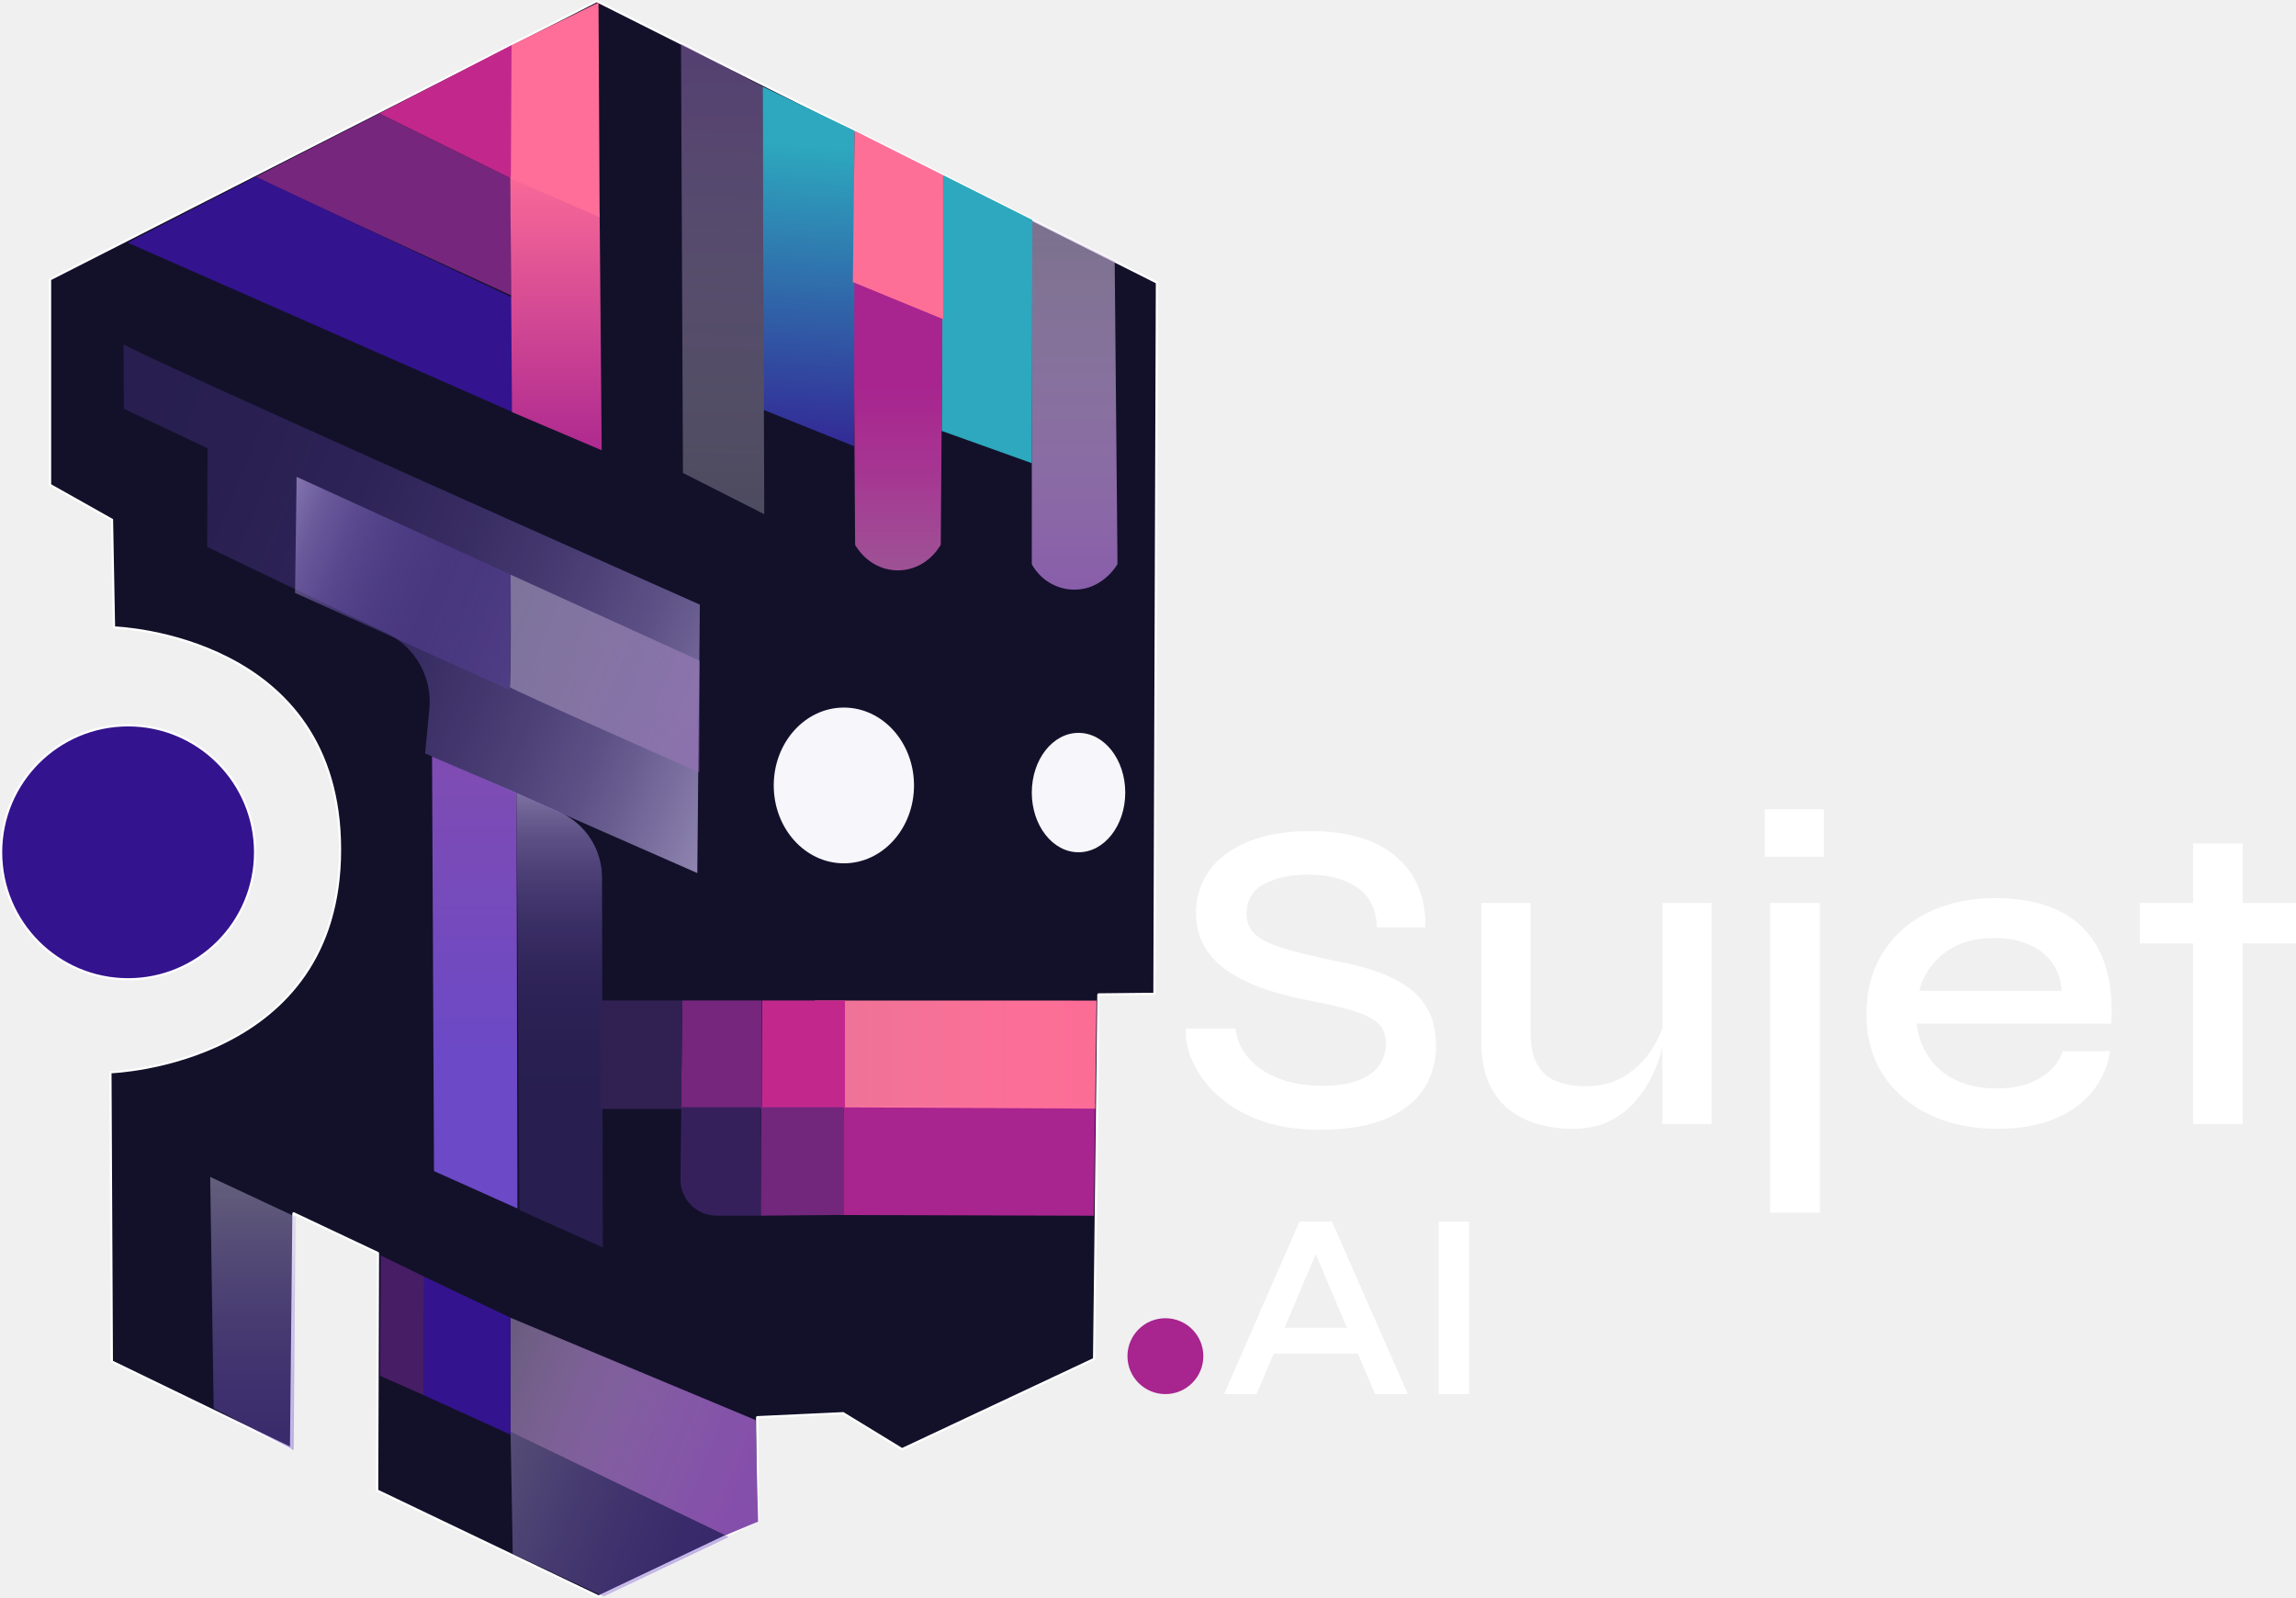
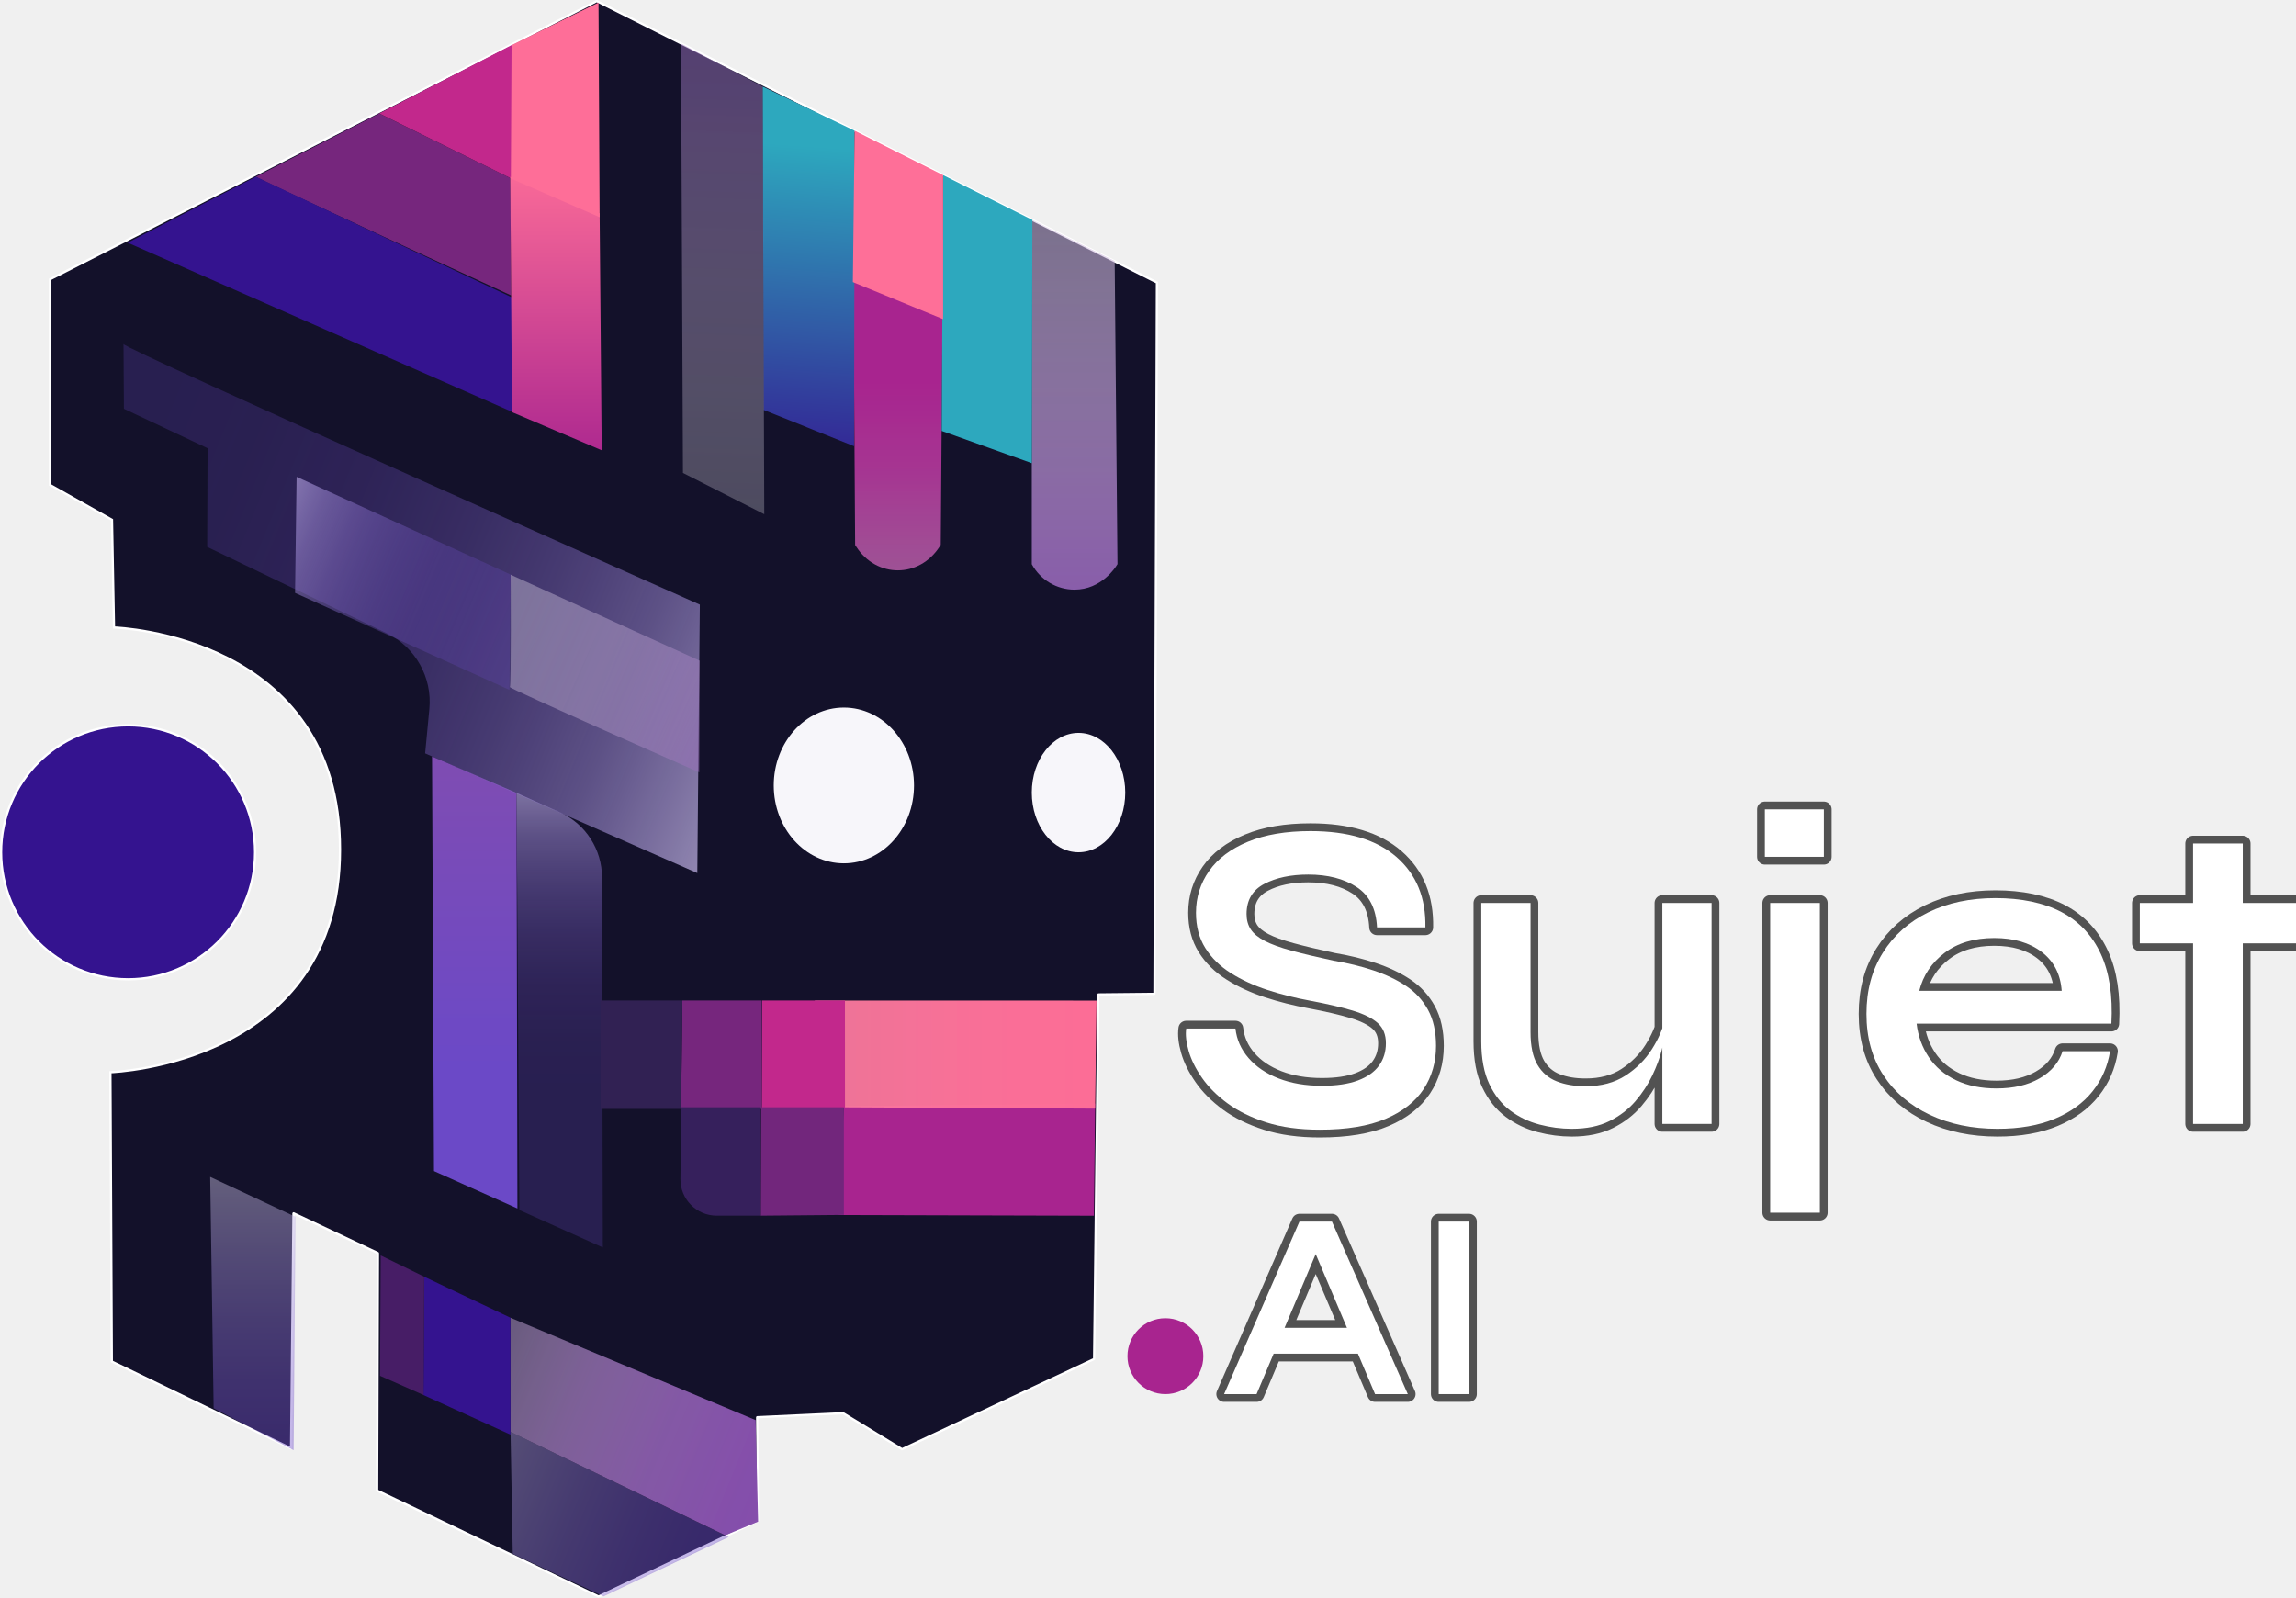
- <svg xmlns="http://www.w3.org/2000/svg" xmlns:xlink="http://www.w3.org/1999/xlink" id="Layer_2" data-name="Layer 2" viewBox="0 0 1034.85 720.08">
+ <svg xmlns="http://www.w3.org/2000/svg" xmlns:ns1="https://boxy-svg.com" id="Layer_2" data-name="Layer 2" viewBox="0 0 1034.85 720.08">
  <defs>
    <style>      .cls-1 {        fill: url(#linear-gradient-3);        opacity: .42;      }      .cls-1, .cls-2, .cls-3, .cls-4, .cls-5, .cls-6, .cls-7, .cls-8, .cls-9, .cls-10, .cls-11, .cls-12, .cls-13, .cls-14, .cls-15, .cls-16, .cls-17, .cls-18, .cls-19, .cls-20, .cls-21, .cls-22, .cls-23, .cls-24, .cls-25, .cls-26, .cls-27, .cls-28, .cls-29 {        stroke-width: 0px;      }      .cls-1, .cls-30, .cls-29 {        isolation: isolate;      }      .cls-2 {        fill: url(#linear-gradient);      }      .cls-3 {        fill: url(#linear-gradient-11);      }      .cls-4 {        fill: url(#linear-gradient-12);      }      .cls-5 {        fill: url(#linear-gradient-13);      }      .cls-6 {        fill: url(#linear-gradient-10);      }      .cls-7 {        fill: url(#linear-gradient-16);      }      .cls-8 {        fill: url(#linear-gradient-15);      }      .cls-9 {        fill: url(#linear-gradient-14);      }      .cls-31, .cls-32 {        stroke: #fff;        stroke-miterlimit: 10;      }      .cls-31, .cls-20 {        fill: #34138f;      }      .cls-32 {        fill: #13112a;      }      .cls-10 {        fill: url(#linear-gradient-2);      }      .cls-11 {        fill: url(#linear-gradient-8);      }      .cls-12 {        fill: url(#linear-gradient-9);      }      .cls-13 {        fill: url(#linear-gradient-7);      }      .cls-14 {        fill: url(#linear-gradient-5);      }      .cls-15 {        fill: url(#linear-gradient-6);      }      .cls-16 {        fill: #f7f6fa;      }      .cls-17 {        fill: #471d66;      }      .cls-18 {        fill: #76267d;      }      .cls-19 {        fill: #72267c;      }      .cls-21 {        fill: #2da8be;      }      .cls-22 {        fill: #36205c;      }      .cls-23 {        fill: #c2288c;      }      .cls-24 {        fill: #a8248f;      }      .cls-25 {        fill: #312153;      }      .cls-26 {        fill: #fff;      }      .cls-27 {        fill: #fe6e98;      }      .cls-28 {        fill: #fe6f98;      }      .cls-29 {        fill: url(#linear-gradient-4);        opacity: .41;      }    </style>
    <linearGradient id="linear-gradient" x1="518.69" y1="917.51" x2="332.73" y2="911.08" gradientTransform="translate(0 1137.61) scale(1 -1)" gradientUnits="userSpaceOnUse">
      <stop offset="0" stop-color="#986dbb" stop-opacity=".49" />
      <stop offset="1" stop-color="#f7f6fa" stop-opacity="0" />
    </linearGradient>
    <linearGradient id="linear-gradient-2" x1="392.95" y1="920.1" x2="341.58" y2="918.32" gradientTransform="translate(0 1137.61) scale(1 -1)" gradientUnits="userSpaceOnUse">
      <stop offset="0" stop-color="#986dbb" stop-opacity=".41" />
      <stop offset="1" stop-color="#f7f6fa" stop-opacity=".44" />
    </linearGradient>
    <linearGradient id="linear-gradient-3" x1="113.98" y1="467.97" x2="113.98" y2="638.84" gradientTransform="translate(0 1137.61) scale(1 -1)" gradientUnits="userSpaceOnUse">
      <stop offset="0" stop-color="#6b49c7" />
-       <stop offset=".12" stop-color="#6f4ec8" />
-       <stop offset=".27" stop-color="#7c5dcd" />
-       <stop offset=".44" stop-color="#9077d5" />
-       <stop offset=".62" stop-color="#ad9be0" />
-       <stop offset=".81" stop-color="#d3c9ee" />
+       <stop offset="0.12" stop-color="#6f4ec8" />
+       <stop offset="0.27" stop-color="#7c5dcd" />
+       <stop offset="0.44" stop-color="#9077d5" />
+       <stop offset="0.62" stop-color="#ad9be0" />
+       <stop offset="0.81" stop-color="#d3c9ee" />
      <stop offset="1" stop-color="#fff" />
    </linearGradient>
-     <linearGradient id="linear-gradient-4" x1="325.99" y1="424.75" x2="167.65" y2="489.04" xlink:href="#linear-gradient-3" />
+     <linearGradient id="linear-gradient-4" x1="325.99" y1="424.75" x2="167.65" y2="489.04" href="#linear-gradient-3" />
    <linearGradient id="linear-gradient-5" x1="353.96" y1="464" x2="153.36" y2="545.46" gradientTransform="translate(0 1137.61) scale(1 -1)" gradientUnits="userSpaceOnUse">
      <stop offset="0" stop-color="#854dac" />
-       <stop offset=".12" stop-color="#8852ae" stop-opacity=".97" />
-       <stop offset=".28" stop-color="#9362b6" stop-opacity=".88" />
-       <stop offset=".46" stop-color="#a67dc2" stop-opacity=".73" />
-       <stop offset=".64" stop-color="#bfa2d3" stop-opacity=".52" />
-       <stop offset=".84" stop-color="#dfd1e9" stop-opacity=".26" />
+       <stop offset="0.12" stop-color="#8852ae" stop-opacity=".97" />
+       <stop offset="0.28" stop-color="#9362b6" stop-opacity=".88" />
+       <stop offset="0.46" stop-color="#a67dc2" stop-opacity=".73" />
+       <stop offset="0.64" stop-color="#bfa2d3" stop-opacity=".52" />
+       <stop offset="0.84" stop-color="#dfd1e9" stop-opacity=".26" />
      <stop offset="1" stop-color="#fff" stop-opacity="0" />
    </linearGradient>
    <linearGradient id="linear-gradient-6" x1="213.97" y1="656.15" x2="213.97" y2="838.16" gradientTransform="translate(0 1137.61) scale(1 -1)" gradientUnits="userSpaceOnUse">
      <stop offset="0" stop-color="#6b49c7" />
      <stop offset="1" stop-color="#854dac" />
    </linearGradient>
    <linearGradient id="linear-gradient-7" x1="252.26" y1="638.94" x2="252.26" y2="827.34" gradientTransform="translate(0 1137.61) scale(1 -1)" gradientUnits="userSpaceOnUse">
      <stop offset="0" stop-color="#6b49c7" stop-opacity=".24" />
-       <stop offset=".15" stop-color="#6d4bc7" stop-opacity=".25" />
-       <stop offset=".29" stop-color="#7353ca" stop-opacity=".28" />
-       <stop offset=".41" stop-color="#7e61ce" stop-opacity=".34" />
-       <stop offset=".53" stop-color="#8e74d4" stop-opacity=".42" />
-       <stop offset=".65" stop-color="#a28ddb" stop-opacity=".52" />
-       <stop offset=".76" stop-color="#bbabe5" stop-opacity=".65" />
-       <stop offset=".88" stop-color="#d8cff0" stop-opacity=".8" />
-       <stop offset=".98" stop-color="#f9f8fc" stop-opacity=".97" />
+       <stop offset="0.15" stop-color="#6d4bc7" stop-opacity=".25" />
+       <stop offset="0.29" stop-color="#7353ca" stop-opacity=".28" />
+       <stop offset="0.41" stop-color="#7e61ce" stop-opacity=".34" />
+       <stop offset="0.53" stop-color="#8e74d4" stop-opacity=".42" />
+       <stop offset="0.65" stop-color="#a28ddb" stop-opacity=".52" />
+       <stop offset="0.76" stop-color="#bbabe5" stop-opacity=".65" />
+       <stop offset="0.88" stop-color="#d8cff0" stop-opacity=".8" />
+       <stop offset="0.98" stop-color="#f9f8fc" stop-opacity=".97" />
      <stop offset="1" stop-color="#fff" />
    </linearGradient>
-     <linearGradient id="linear-gradient-8" x1="40.43" y1="922.01" x2="410.92" y2="771.6" xlink:href="#linear-gradient-7" />
-     <linearGradient id="linear-gradient-9" x1="239.39" y1="850.31" x2="83.4" y2="916.17" xlink:href="#linear-gradient-7" />
+     <linearGradient id="linear-gradient-8" x1="40.43" y1="922.01" x2="410.92" y2="771.6" href="#linear-gradient-7" />
+     <linearGradient id="linear-gradient-9" x1="239.39" y1="850.31" x2="83.4" y2="916.17" href="#linear-gradient-7" />
    <linearGradient id="linear-gradient-10" x1="347.54" y1="800.19" x2="204" y2="864.76" gradientTransform="translate(0 1137.61) scale(1 -1)" gradientUnits="userSpaceOnUse">
      <stop offset="0" stop-color="#854dac" stop-opacity=".48" />
-       <stop offset=".53" stop-color="#ccb4dc" stop-opacity=".39" />
+       <stop offset="0.53" stop-color="#ccb4dc" stop-opacity=".39" />
      <stop offset="1" stop-color="#fff" stop-opacity=".33" />
    </linearGradient>
    <linearGradient id="linear-gradient-11" x1="520.85" y1="662.28" x2="-111.75" y2="662.28" gradientTransform="translate(0 1137.61) scale(1 -1)" gradientUnits="userSpaceOnUse">
      <stop offset="0" stop-color="#fe6c96" />
-       <stop offset=".12" stop-color="#fe7199" stop-opacity=".98" />
-       <stop offset=".28" stop-color="#fe7fa3" stop-opacity=".91" />
-       <stop offset=".46" stop-color="#fe97b4" stop-opacity=".8" />
-       <stop offset=".66" stop-color="#feb8cc" stop-opacity=".65" />
-       <stop offset=".87" stop-color="#fee2ea" stop-opacity=".46" />
+       <stop offset="0.12" stop-color="#fe7199" stop-opacity=".98" />
+       <stop offset="0.28" stop-color="#fe7fa3" stop-opacity=".91" />
+       <stop offset="0.46" stop-color="#fe97b4" stop-opacity=".8" />
+       <stop offset="0.66" stop-color="#feb8cc" stop-opacity=".65" />
+       <stop offset="0.87" stop-color="#fee2ea" stop-opacity=".46" />
      <stop offset="1" stop-color="#fff" stop-opacity=".33" />
    </linearGradient>
    <linearGradient id="linear-gradient-12" x1="484.35" y1="829.74" x2="484.35" y2="1124.76" gradientTransform="translate(0 1137.61) scale(1 -1)" gradientUnits="userSpaceOnUse">
      <stop offset="0" stop-color="#854dac" />
      <stop offset="1" stop-color="#f7f6fa" stop-opacity=".34" />
    </linearGradient>
    <linearGradient id="linear-gradient-13" x1="404.72" y1="965.57" x2="404.72" y2="759.22" gradientTransform="translate(0 1137.61) scale(1 -1)" gradientUnits="userSpaceOnUse">
      <stop offset="0" stop-color="#a8248f" />
-       <stop offset=".19" stop-color="#af3798" stop-opacity=".94" />
-       <stop offset=".47" stop-color="#c26bb3" stop-opacity=".78" />
-       <stop offset=".82" stop-color="#e2c0de" stop-opacity=".51" />
+       <stop offset="0.19" stop-color="#af3798" stop-opacity=".94" />
+       <stop offset="0.47" stop-color="#c26bb3" stop-opacity=".78" />
+       <stop offset="0.82" stop-color="#e2c0de" stop-opacity=".51" />
      <stop offset="1" stop-color="#f7f6fa" stop-opacity=".34" />
    </linearGradient>
    <linearGradient id="linear-gradient-14" x1="368.19" y1="1071.6" x2="357.03" y2="914.43" gradientTransform="translate(0 1137.61) scale(1 -1)" gradientUnits="userSpaceOnUse">
      <stop offset="0" stop-color="#2da8be" />
      <stop offset="1" stop-color="#34138f" />
    </linearGradient>
    <linearGradient id="linear-gradient-15" x1="329.55" y1="1123.92" x2="321.85" y2="899.6" gradientTransform="translate(0 1137.61) scale(1 -1)" gradientUnits="userSpaceOnUse">
      <stop offset="0" stop-color="#986dbb" stop-opacity=".49" />
      <stop offset="1" stop-color="#f7f6fa" stop-opacity=".25" />
    </linearGradient>
    <linearGradient id="linear-gradient-16" x1="250.59" y1="1067.63" x2="250.59" y2="923.62" gradientTransform="translate(0 1137.61) scale(1 -1)" gradientUnits="userSpaceOnUse">
      <stop offset="0" stop-color="#fe6e98" />
      <stop offset="1" stop-color="#a8248f" />
    </linearGradient>
+     <radialGradient gradientUnits="userSpaceOnUse" cx="590.872" cy="441.89" r="56.378" id="gradient-7">
+       <stop offset="0" style="stop-color: rgb(0% 0% 0%)" />
+       <stop offset="1" style="stop-color: rgb(0% 0% 0%)" />
+     </radialGradient>
+     <radialGradient gradientUnits="userSpaceOnUse" cx="719.55" cy="457.89" r="51.9" id="gradient-8">
+       <stop offset="0" style="stop-color: rgb(0% 0% 0%)" />
+       <stop offset="1" style="stop-color: rgb(0% 0% 0%)" />
+     </radialGradient>
+     <radialGradient gradientUnits="userSpaceOnUse" cx="808.75" cy="455.69" r="13.3" id="gradient-9">
+       <stop offset="0" style="stop-color: rgb(0% 0% 0%)" />
+       <stop offset="1" style="stop-color: rgb(0% 0% 0%)" />
+     </radialGradient>
+     <radialGradient gradientUnits="userSpaceOnUse" cx="896.524" cy="456.79" r="55.274" id="gradient-10">
+       <stop offset="0" style="stop-color: rgb(0% 0% 0%)" />
+       <stop offset="1" style="stop-color: rgb(0% 0% 0%)" />
+     </radialGradient>
+     <radialGradient gradientUnits="userSpaceOnUse" cx="999.65" cy="443.39" r="35.2" id="gradient-11">
+       <stop offset="0" style="stop-color: rgb(0% 0% 0%)" />
+       <stop offset="1" style="stop-color: rgb(0% 0% 0%)" />
+     </radialGradient>
+     <radialGradient gradientUnits="userSpaceOnUse" cx="593.13" cy="589.47" r="41.4" id="gradient-12">
+       <stop offset="0" style="stop-color: rgb(0% 0% 0%)" />
+       <stop offset="1" style="stop-color: rgb(0% 0% 0%)" />
+     </radialGradient>
+     <radialGradient gradientUnits="userSpaceOnUse" cx="655.29" cy="589.47" r="6.84" id="gradient-13">
+       <stop offset="0" style="stop-color: rgb(0% 0% 0%)" />
+       <stop offset="1" style="stop-color: rgb(0% 0% 0%)" />
+     </radialGradient>
+     <ns1:export>
+       <ns1:file format="svg" />
+     </ns1:export>
  </defs>
  <g id="Layer_1-2" data-name="Layer 1">
    <path class="cls-2" d="M344.27,172.49h159.39v101.81h-135.45c-13.22,0-23.94-10.72-23.94-23.94v-77.89h0v.02Z" />
    <polygon class="cls-10" points="344.25 184.77 344.83 234.24 390.44 252.03 384.55 203.71 344.25 184.77" />
    <path class="cls-32" d="M22.56,218.51v-92.62L268.94.5h.04l252.47,126.84v.04l-1.12,320.53s0,.04-.04.04l-25.18.26s-.04,0-.04.04l-1.94,164.26s0,.02-.02.04l-86.51,40.63h-.04l-26.53-16.21h0l-38.73,1.8s-.04,0-.04.04l.36,46.62s0,.02-.02.04l-71.78,34.1h-.04l-99.79-47.74s-.02,0,0-.04l.36-106.96s0-.02-.02-.04l-38-17.93s-.04,0-.06.04l-1.08,105.82s-.02.04-.06.04l-80.72-39.09v-.04l-.64-130.32v-.04c1.62-.06,103.48-3.87,103.48-100.33s-100.27-100.05-101.87-100.11v-.04l-.9-48.48v-.02l-27.93-15.73v-.06Z" />
    <polygon class="cls-1" points="94.74 530.46 133.21 548.45 132.34 653.63 96.3 634.72 94.74 530.46" />
    <path class="cls-29" d="M231.11,700.39l-1-55.03c32.76,15.81,65.53,31.61,98.29,47.42-18.79,8.92-37.58,17.85-56.36,26.75l-40.91-19.15h-.02Z" />
    <polygon class="cls-14" points="340.58 640.07 341.7 685.85 326.86 692 230.09 645.36 230.09 593.93 340.58 640.07" />
    <polygon class="cls-20" points="191.19 575.44 230.09 593.93 230.09 646.62 190.86 628.77 191.19 575.44" />
    <path class="cls-17" d="M171.57,565.84l19.63,9.58-.32,53.33c-6.53-2.87-13.06-5.77-19.59-8.65.1-18.09.2-36.18.3-54.27h-.02Z" />
    <path class="cls-15" d="M194.75,340.96c12.68,5.47,25.38,10.96,38.06,16.43.14,62.43.26,124.87.4,187.3l-37.6-16.85c-.3-62.29-.58-124.59-.88-186.88h.02Z" />
    <path class="cls-13" d="M232.82,357.39c6.63,2.95,13.24,5.93,19.87,8.88,11.36,5.29,18.63,16.67,18.65,29.19l.36,166.78-37.6-16.85c-.42-62.67-.86-125.33-1.28-188h0Z" />
    <path class="cls-11" d="M55.67,155.08l.18,29.17,37.72,17.77-.18,44.48,80.86,38.89c12.94,6.23,20.63,19.85,19.27,34.14l-1.9,20.03,122.67,53.95,1.14-120.99S53.67,156.24,55.71,155.08h-.04Z" />
    <polygon class="cls-12" points="133.69 214.92 230.25 259.02 229.59 310.93 132.99 267.23 133.69 214.92" />
    <path class="cls-6" d="M315.4,297.83l-.22,50.29s-86.05-37.92-85.37-38.45.34-50.65.34-50.65l85.25,38.79v.02Z" />
    <path class="cls-24" d="M493.62,497.41c-37.76.38-75.51.76-113.29,1.16l-2.28,49.06c38.33.1,76.67.22,115,.32.18-16.85.38-33.68.56-50.53h0Z" />
    <path class="cls-3" d="M494.22,450.99c-42.33,0-84.66,0-126.98-.02l10.48,48.12c38.63.2,77.25.4,115.88.6.2-16.23.42-32.46.62-48.68v-.02Z" />
    <polygon class="cls-23" points="343.34 499.81 380.85 499.49 380.83 450.95 343.54 450.95 343.34 499.81" />
    <path class="cls-18" d="M307.56,450.95h35.78v48.86h-36.4s.62-43.85.62-48.86Z" />
    <polygon class="cls-19" points="342.86 547.93 380.35 547.59 380.35 499.07 343.06 499.07 342.86 547.93" />
    <path class="cls-22" d="M307.08,499.07h35.78v48.86h-19.81c-9.12,0-16.49-7.47-16.37-16.59.18-12.98.4-29.33.4-32.26Z" />
    <polygon class="cls-25" points="270.68 450.95 270.7 499.81 306.94 499.81 307.56 450.95 270.68 450.95" />
    <ellipse class="cls-16" cx="380.35" cy="354.02" rx="31.61" ry="35.1" />
    <ellipse class="cls-16" cx="486.11" cy="357.23" rx="21.06" ry="26.91" />
    <path class="cls-4" d="M465.05,254.29V99.01c12.46,6.21,24.9,12.4,37.36,18.61l1.26,136.65-.46.7c-.3.48-6.67,10.82-18.93,10.8-8.01,0-15.39-4.43-19.25-11.5l.02.02Z" />
    <path class="cls-5" d="M385.42,245.58l-1.04-161.41,40.67,23.88-1.04,137.53-.46.7c-9.18,14.36-28.43,14.4-37.66.08l-.5-.78h.02Z" />
    <path class="cls-21" d="M424.44,194.23c.22-38.43.44-76.87.64-115.3,13.42,6.73,26.81,13.48,40.23,20.21-.08,36.54-.16,73.1-.24,109.63-13.54-4.85-27.07-9.7-40.61-14.54h-.02Z" />
    <path class="cls-9" d="M344.25,184.77c-.16-48.58-.34-97.15-.5-145.75,13.82,6.63,27.63,13.26,41.45,19.89-.08,47.4-.18,94.8-.26,142.2-13.56-5.45-27.11-10.88-40.69-16.33h0Z" />
    <polygon class="cls-28" points="384.39 127.14 385.2 58.9 425.08 78.93 425.08 143.86 384.39 127.14" />
    <path class="cls-18" d="M115.32,79.67l55.61-28.51,59.12,29.13.32,52.87s-115.44-53.07-115.04-53.49Z" />
    <path class="cls-20" d="M57.54,109.38c19.27-9.9,38.53-19.81,57.8-29.71,38.63,18.21,77.27,36.4,115.9,54.61l.66,51.83c-58.12-25.58-116.24-51.15-174.34-76.73h-.02Z" />
    <circle class="cls-31" cx="57.74" cy="384.15" r="57.24" />
    <polyline class="cls-8" points="306.94 19.67 343.76 39.01 344.47 231.77 307.82 213.16" />
    <polygon class="cls-23" points="230.57 20.33 170.93 51.13 231.13 80.82 230.57 20.33" />
    <polygon class="cls-7" points="271.2 202.94 230.77 185.75 229.99 79.69 270.26 96.18 271.2 202.94" />
    <path class="cls-27" d="M230.57,20.33c13.06-6.39,26.14-12.78,39.19-19.19l.5,96.76-40.01-17.45c.1-20.05.22-40.07.32-60.12h0Z" />
-     <g class="cls-30">
-       <path class="cls-26" d="M534.65,463.59h22.2c.53,4.93,2.5,9.37,5.9,13.3,3.4,3.93,7.93,7,13.6,9.2,5.67,2.2,12.17,3.3,19.5,3.3,6.53,0,11.93-.8,16.2-2.4,4.27-1.6,7.43-3.83,9.5-6.7,2.07-2.87,3.1-6.23,3.1-10.1s-1.23-6.9-3.7-9.1c-2.47-2.2-6.23-4.07-11.3-5.6-5.07-1.53-11.53-3.03-19.4-4.5-6.53-1.2-12.87-2.8-19-4.8-6.13-2-11.63-4.53-16.5-7.6-4.87-3.07-8.7-6.83-11.5-11.3-2.8-4.47-4.2-9.77-4.2-15.9,0-6.93,1.97-13.2,5.9-18.8,3.93-5.6,9.77-10,17.5-13.2,7.73-3.2,17.13-4.8,28.2-4.8,16.93,0,29.87,3.9,38.8,11.7,8.93,7.8,13.27,18.37,13,31.7h-21.8c-.4-8.4-3.47-14.47-9.2-18.2-5.73-3.73-13-5.6-21.8-5.6-7.87,0-14.47,1.4-19.8,4.2-5.33,2.8-8,7.33-8,13.6,0,2.67.63,4.97,1.9,6.9,1.27,1.93,3.37,3.67,6.3,5.2,2.93,1.53,6.97,3,12.1,4.4,5.13,1.4,11.43,2.9,18.9,4.5,6.4,1.07,12.4,2.53,18,4.4,5.6,1.87,10.5,4.2,14.7,7,4.2,2.8,7.5,6.4,9.9,10.8,2.4,4.4,3.6,9.8,3.6,16.2,0,7.33-1.87,13.83-5.6,19.5-3.73,5.67-9.43,10.13-17.1,13.4-7.67,3.27-17.57,4.9-29.7,4.9-9.2,0-17.23-1.1-24.1-3.3-6.87-2.2-12.7-5.07-17.5-8.6-4.8-3.53-8.63-7.37-11.5-11.5-2.87-4.13-4.87-8.17-6-12.1-1.13-3.93-1.5-7.3-1.1-10.1Z" />
-       <path class="cls-26" d="M750.45,459.19l.2,6.4c-.27,1.73-.83,4.33-1.7,7.8-.87,3.47-2.27,7.23-4.2,11.3-1.93,4.07-4.47,7.93-7.6,11.6-3.13,3.67-7.03,6.67-11.7,9-4.67,2.33-10.33,3.5-17,3.5-4.8,0-9.63-.63-14.5-1.9-4.87-1.27-9.27-3.37-13.2-6.3-3.93-2.93-7.1-6.93-9.5-12-2.4-5.07-3.6-11.47-3.6-19.2v-62.4h22.2v58.2c0,6.27,1.03,11.17,3.1,14.7,2.07,3.53,4.97,6.03,8.7,7.5,3.73,1.47,8.07,2.2,13,2.2,7.07,0,13.07-1.6,18-4.8,4.93-3.2,8.9-7.17,11.9-11.9,3-4.73,4.97-9.3,5.9-13.7ZM771.45,506.59h-22.2v-99.6h22.2v99.6Z" />
-       <path class="cls-26" d="M822.05,364.79v21.4h-26.6v-21.4h26.6ZM797.85,406.99h22.4v139.6h-22.4v-139.6Z" />
-       <path class="cls-26" d="M929.65,473.79h21.4c-1.07,6.8-3.7,12.83-7.9,18.1-4.2,5.27-9.9,9.4-17.1,12.4s-15.8,4.5-25.8,4.5c-11.33,0-21.47-2.1-30.4-6.3-8.93-4.2-15.93-10.17-21-17.9-5.07-7.73-7.6-16.93-7.6-27.6s2.47-19.73,7.4-27.6c4.93-7.87,11.77-13.93,20.5-18.2,8.73-4.27,18.83-6.4,30.3-6.4s21.77,2.1,29.7,6.3c7.93,4.2,13.83,10.47,17.7,18.8,3.87,8.33,5.47,18.83,4.8,31.5h-87.8c.67,5.6,2.5,10.63,5.5,15.1,3,4.47,7.1,7.93,12.3,10.4,5.2,2.47,11.27,3.7,18.2,3.7,7.73,0,14.23-1.53,19.5-4.6,5.27-3.07,8.7-7.13,10.3-12.2ZM898.85,422.79c-9.07,0-16.53,2.23-22.4,6.7-5.87,4.47-9.67,10.17-11.4,17.1h64.2c-.53-7.47-3.53-13.3-9-17.5-5.47-4.2-12.6-6.3-21.4-6.3Z" />
-       <path class="cls-26" d="M964.45,406.99h70.4v18.2h-70.4v-18.2ZM988.45,380.19h22.4v126.4h-22.4v-126.4Z" />
-     </g>
-     <g class="cls-30">
+     <g id="object-0">
      <g class="cls-30">
-         <path class="cls-26" d="M551.73,628.35l33.96-77.76h14.64l34.2,77.76h-14.76l-29.76-70.2h6l-29.64,70.2h-14.64ZM569.73,610.11v-11.64h46.32v11.64h-46.32Z" />
-         <path class="cls-26" d="M648.45,550.59h13.68v77.76h-13.68v-77.76Z" />
+         <path class="cls-26" d="M534.65,463.59h22.2c.53,4.93,2.5,9.37,5.9,13.3,3.4,3.93,7.93,7,13.6,9.2,5.67,2.2,12.17,3.3,19.5,3.3,6.53,0,11.93-.8,16.2-2.4,4.27-1.6,7.43-3.83,9.5-6.7,2.07-2.87,3.1-6.23,3.1-10.1s-1.23-6.9-3.7-9.1c-2.47-2.2-6.23-4.07-11.3-5.6-5.07-1.53-11.53-3.03-19.4-4.5-6.53-1.2-12.87-2.8-19-4.8-6.13-2-11.63-4.53-16.5-7.6-4.87-3.07-8.7-6.83-11.5-11.3-2.8-4.47-4.2-9.77-4.2-15.9,0-6.93,1.97-13.2,5.9-18.8,3.93-5.6,9.77-10,17.5-13.2,7.73-3.2,17.13-4.8,28.2-4.8,16.93,0,29.87,3.9,38.8,11.7,8.93,7.8,13.27,18.37,13,31.7h-21.8c-.4-8.4-3.47-14.47-9.2-18.2-5.73-3.73-13-5.6-21.8-5.6-7.87,0-14.47,1.4-19.8,4.2-5.33,2.8-8,7.33-8,13.6,0,2.67.63,4.97,1.9,6.9,1.27,1.93,3.37,3.67,6.3,5.2,2.93,1.53,6.97,3,12.1,4.4,5.13,1.4,11.43,2.9,18.9,4.5,6.4,1.07,12.4,2.53,18,4.4,5.6,1.87,10.5,4.2,14.7,7,4.2,2.8,7.5,6.4,9.9,10.8,2.4,4.4,3.6,9.8,3.6,16.2,0,7.33-1.87,13.83-5.6,19.5-3.73,5.67-9.43,10.13-17.1,13.4-7.67,3.27-17.57,4.9-29.7,4.9-9.2,0-17.23-1.1-24.1-3.3-6.87-2.2-12.7-5.07-17.5-8.6-4.8-3.53-8.63-7.37-11.5-11.5-2.87-4.13-4.87-8.17-6-12.1-1.13-3.93-1.5-7.3-1.1-10.1Z" style="paint-order: stroke; stroke: url(&quot;#gradient-7&quot;); stroke-width: 7px; stroke-linejoin: round; stroke-linecap: round; stroke-opacity: 0.66;" />
+         <path class="cls-26" d="M750.45,459.19l.2,6.4c-.27,1.73-.83,4.33-1.7,7.8-.87,3.47-2.27,7.23-4.2,11.3-1.93,4.07-4.47,7.93-7.6,11.6-3.13,3.67-7.03,6.67-11.7,9-4.67,2.33-10.33,3.5-17,3.5-4.8,0-9.63-.63-14.5-1.9-4.87-1.27-9.27-3.37-13.2-6.3-3.93-2.93-7.1-6.93-9.5-12-2.4-5.07-3.6-11.47-3.6-19.2v-62.4h22.2v58.2c0,6.27,1.03,11.17,3.1,14.7,2.07,3.53,4.97,6.03,8.7,7.5,3.73,1.47,8.07,2.2,13,2.2,7.07,0,13.07-1.6,18-4.8,4.93-3.2,8.9-7.17,11.9-11.9,3-4.73,4.97-9.3,5.9-13.7ZM771.45,506.59h-22.2v-99.6h22.2v99.6Z" style="paint-order: stroke; stroke: url(&quot;#gradient-8&quot;); stroke-width: 7px; stroke-linejoin: round; stroke-linecap: round; stroke-opacity: 0.66;" />
+         <path class="cls-26" d="M822.05,364.79v21.4h-26.6v-21.4h26.6ZM797.85,406.99h22.4v139.6h-22.4v-139.6Z" style="paint-order: stroke; stroke: url(&quot;#gradient-9&quot;); stroke-width: 7px; stroke-linejoin: round; stroke-linecap: round; stroke-opacity: 0.66;" />
+         <path class="cls-26" d="M929.65,473.79h21.4c-1.07,6.8-3.7,12.83-7.9,18.1-4.2,5.27-9.9,9.4-17.1,12.4s-15.8,4.5-25.8,4.5c-11.33,0-21.47-2.1-30.4-6.3-8.93-4.2-15.93-10.17-21-17.9-5.07-7.73-7.6-16.93-7.6-27.6s2.47-19.73,7.4-27.6c4.93-7.87,11.77-13.93,20.5-18.2,8.73-4.27,18.83-6.4,30.3-6.4s21.77,2.1,29.7,6.3c7.93,4.2,13.83,10.47,17.7,18.8,3.87,8.33,5.47,18.83,4.8,31.5h-87.8c.67,5.6,2.5,10.63,5.5,15.1,3,4.47,7.1,7.93,12.3,10.4,5.2,2.47,11.27,3.7,18.2,3.7,7.73,0,14.23-1.53,19.5-4.6,5.27-3.07,8.7-7.13,10.3-12.2ZM898.85,422.79c-9.07,0-16.53,2.23-22.4,6.7-5.87,4.47-9.67,10.17-11.4,17.1h64.2c-.53-7.47-3.53-13.3-9-17.5-5.47-4.2-12.6-6.3-21.4-6.3Z" style="paint-order: stroke; stroke: url(&quot;#gradient-10&quot;); stroke-width: 7px; stroke-linejoin: round; stroke-linecap: round; stroke-opacity: 0.66;" />
+         <path class="cls-26" d="M964.45,406.99h70.4v18.2h-70.4v-18.2ZM988.45,380.19h22.4v126.4h-22.4v-126.4Z" style="paint-order: stroke; stroke: url(&quot;#gradient-11&quot;); stroke-width: 7px; stroke-linejoin: round; stroke-linecap: round; stroke-opacity: 0.66;" />
+       </g>
+       <g class="cls-30">
+         <g class="cls-30">
+           <path class="cls-26" d="M551.73,628.35l33.96-77.76h14.64l34.2,77.76h-14.76l-29.76-70.2h6l-29.64,70.2h-14.64ZM569.73,610.11v-11.64h46.32v11.64h-46.32Z" style="paint-order: stroke; stroke: url(&quot;#gradient-12&quot;); stroke-width: 7px; stroke-linejoin: round; stroke-linecap: round; stroke-opacity: 0.66;" />
+           <path class="cls-26" d="M648.45,550.59h13.68v77.76h-13.68v-77.76Z" style="paint-order: stroke; stroke: url(&quot;#gradient-13&quot;); stroke-width: 7px; stroke-linejoin: round; stroke-linecap: round; stroke-opacity: 0.66;" />
+         </g>
      </g>
    </g>
    <circle class="cls-24" cx="525.27" cy="611.25" r="17.1" />
  </g>
</svg>
